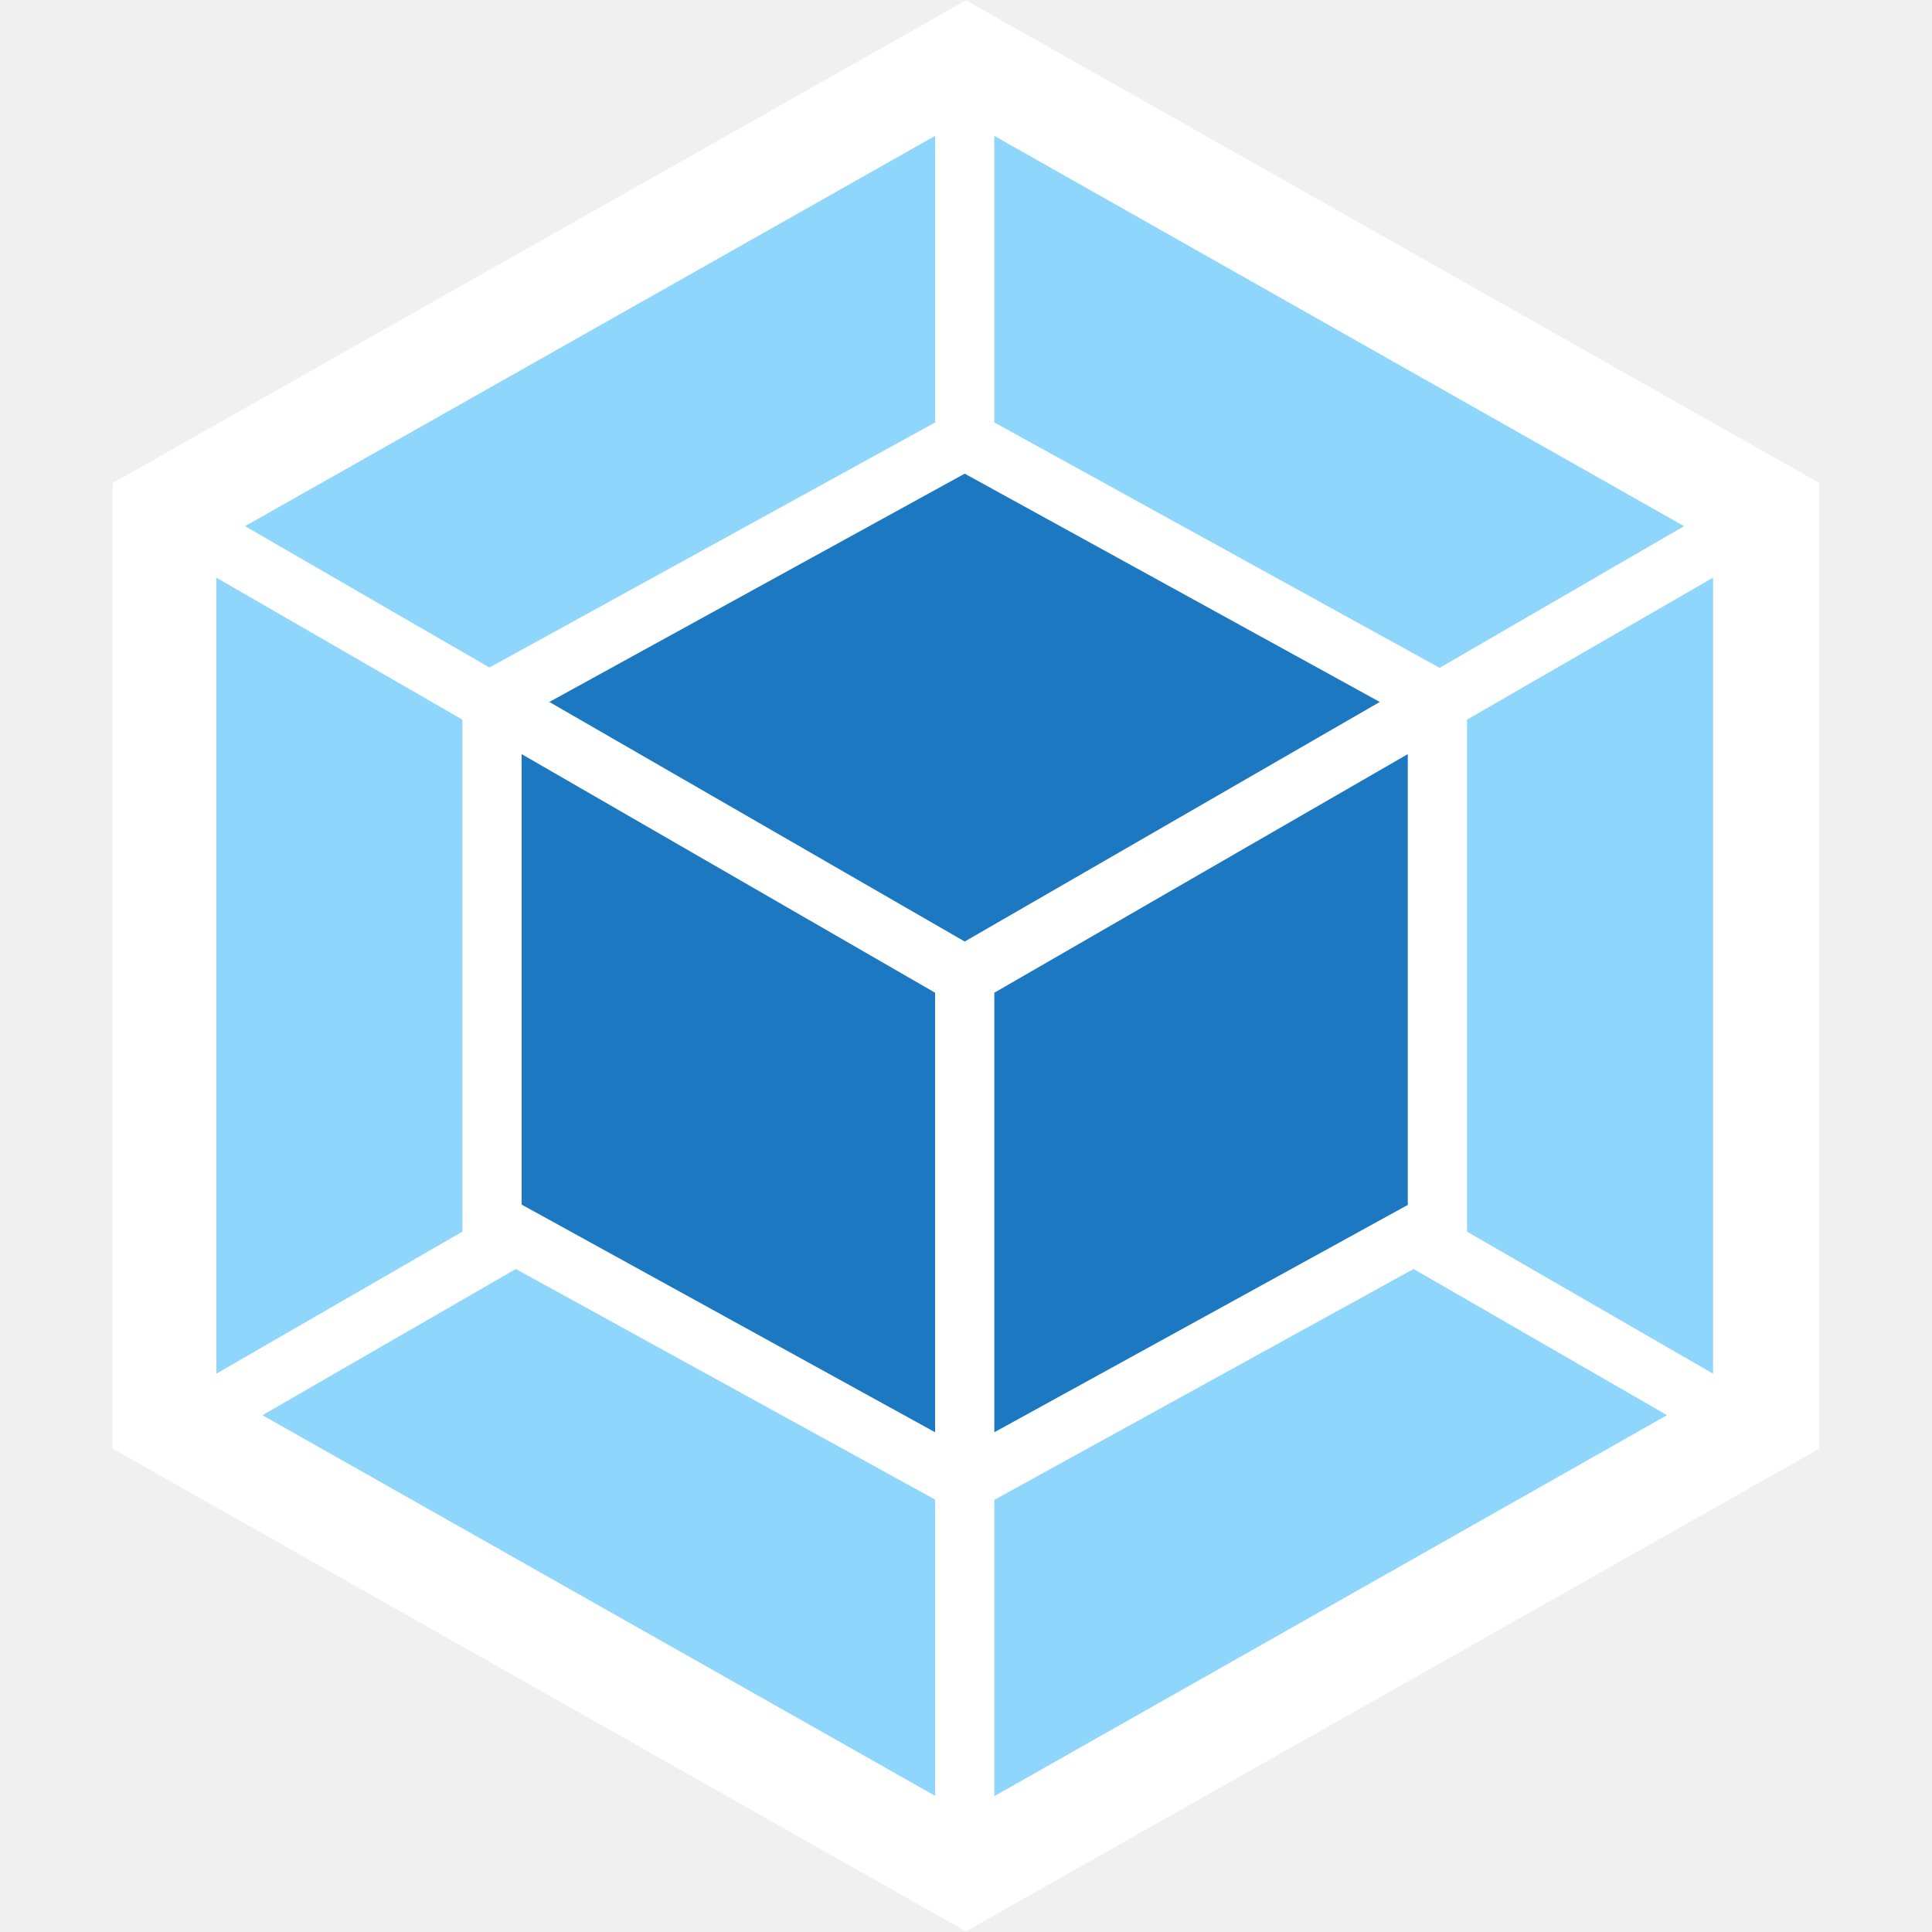
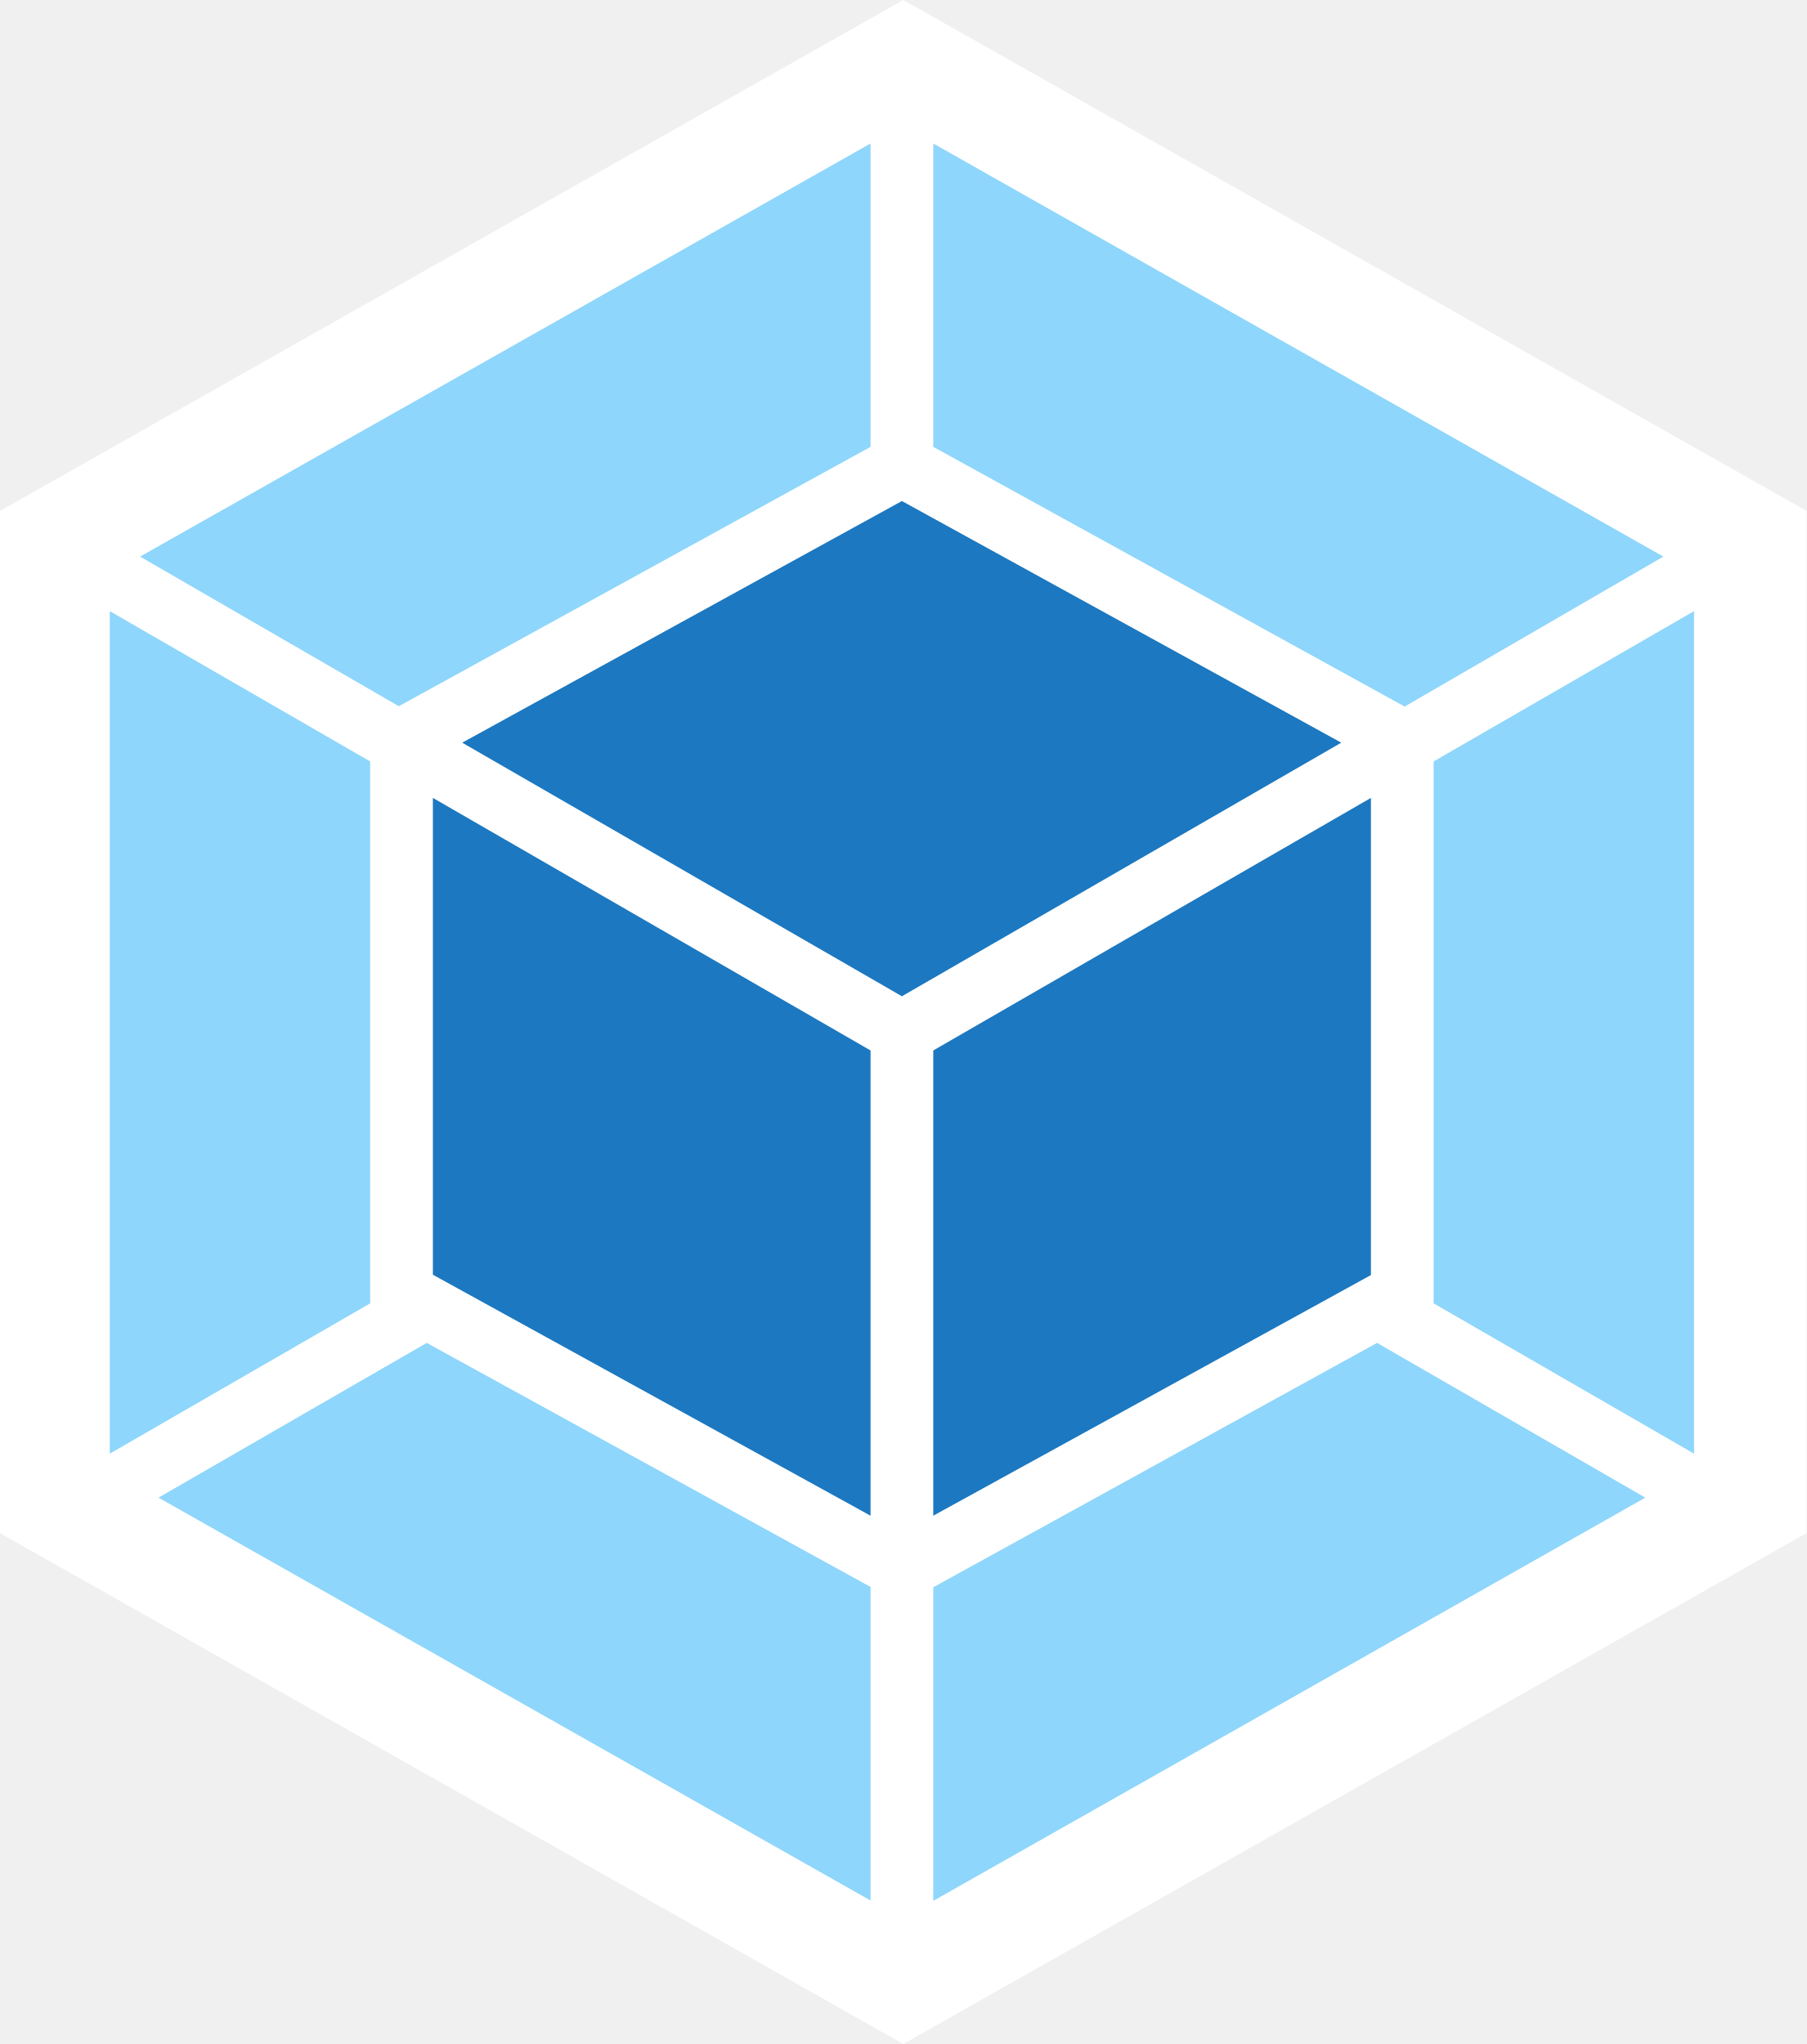
- <svg xmlns="http://www.w3.org/2000/svg" viewBox="0 0 600 600">
-   <path fill="#FFF" d="M300 .1L565 150v299.9L300 599.8 35 449.9V150z" />
-   <path fill="#8ED6FB" d="M517.7 439.5L308.8 557.8v-92L439 394.1l78.7 45.4zm14.3-12.9V179.4l-76.4 44.1v159l76.4 44.1zM81.5 439.5l208.9 118.2v-92l-130.2-71.6-78.7 45.4zm-14.3-12.9V179.4l76.4 44.1v159l-76.4 44.1zm8.9-263.2L290.4 42.2v89l-137.3 75.5-1.1.6-75.9-43.9zm446.9 0L308.8 42.2v89L446 206.8l1.1.6 75.9-44z" />
-   <path fill="#1C78C0" d="M290.4 444.8L162 374.1V234.2l128.4 74.1v136.5zm18.4 0l128.4-70.6v-140l-128.4 74.1v136.5zM299.6 303zm-129-85l129-70.9L428.5 218l-128.9 74.4-129-74.4z" />
+ <svg xmlns="http://www.w3.org/2000/svg" version="1.1" id="Layer_1" x="0px" y="0px" viewBox="0 0 530 599.7" style="enable-background:new 0 0 530 599.7;" xml:space="preserve">
+   <path style="fill:#FFFFFF;" d="M265,0l265,149.9v299.9L265,599.7L0,449.8V149.9L265,0z" />
+   <path style="fill:#8ED6FB;" d="M482.7,439.4L273.8,557.7v-92L404,394L482.7,439.4z M497,426.5V179.3l-76.4,44.1v159L497,426.5z   M46.5,439.4l208.9,118.2v-92L125.2,394L46.5,439.4z M32.2,426.5V179.3l76.4,44.1v159C108.6,382.4,32.2,426.5,32.2,426.5z   M41.1,163.3L255.4,42.1v89l-137.3,75.5l-1.1,0.6L41.1,163.3L41.1,163.3z M488,163.3L273.8,42.1v89L411,206.7l1.1,0.6L488,163.3  L488,163.3z" />
+   <path style="fill:#1C78C0;" d="M255.4,444.7L127,374V234.1l128.4,74.1V444.7z M273.8,444.7l128.4-70.6v-140l-128.4,74.1V444.7z   M135.6,217.9l129-70.9l128.9,70.9l-128.9,74.4L135.6,217.9z" />
</svg>
